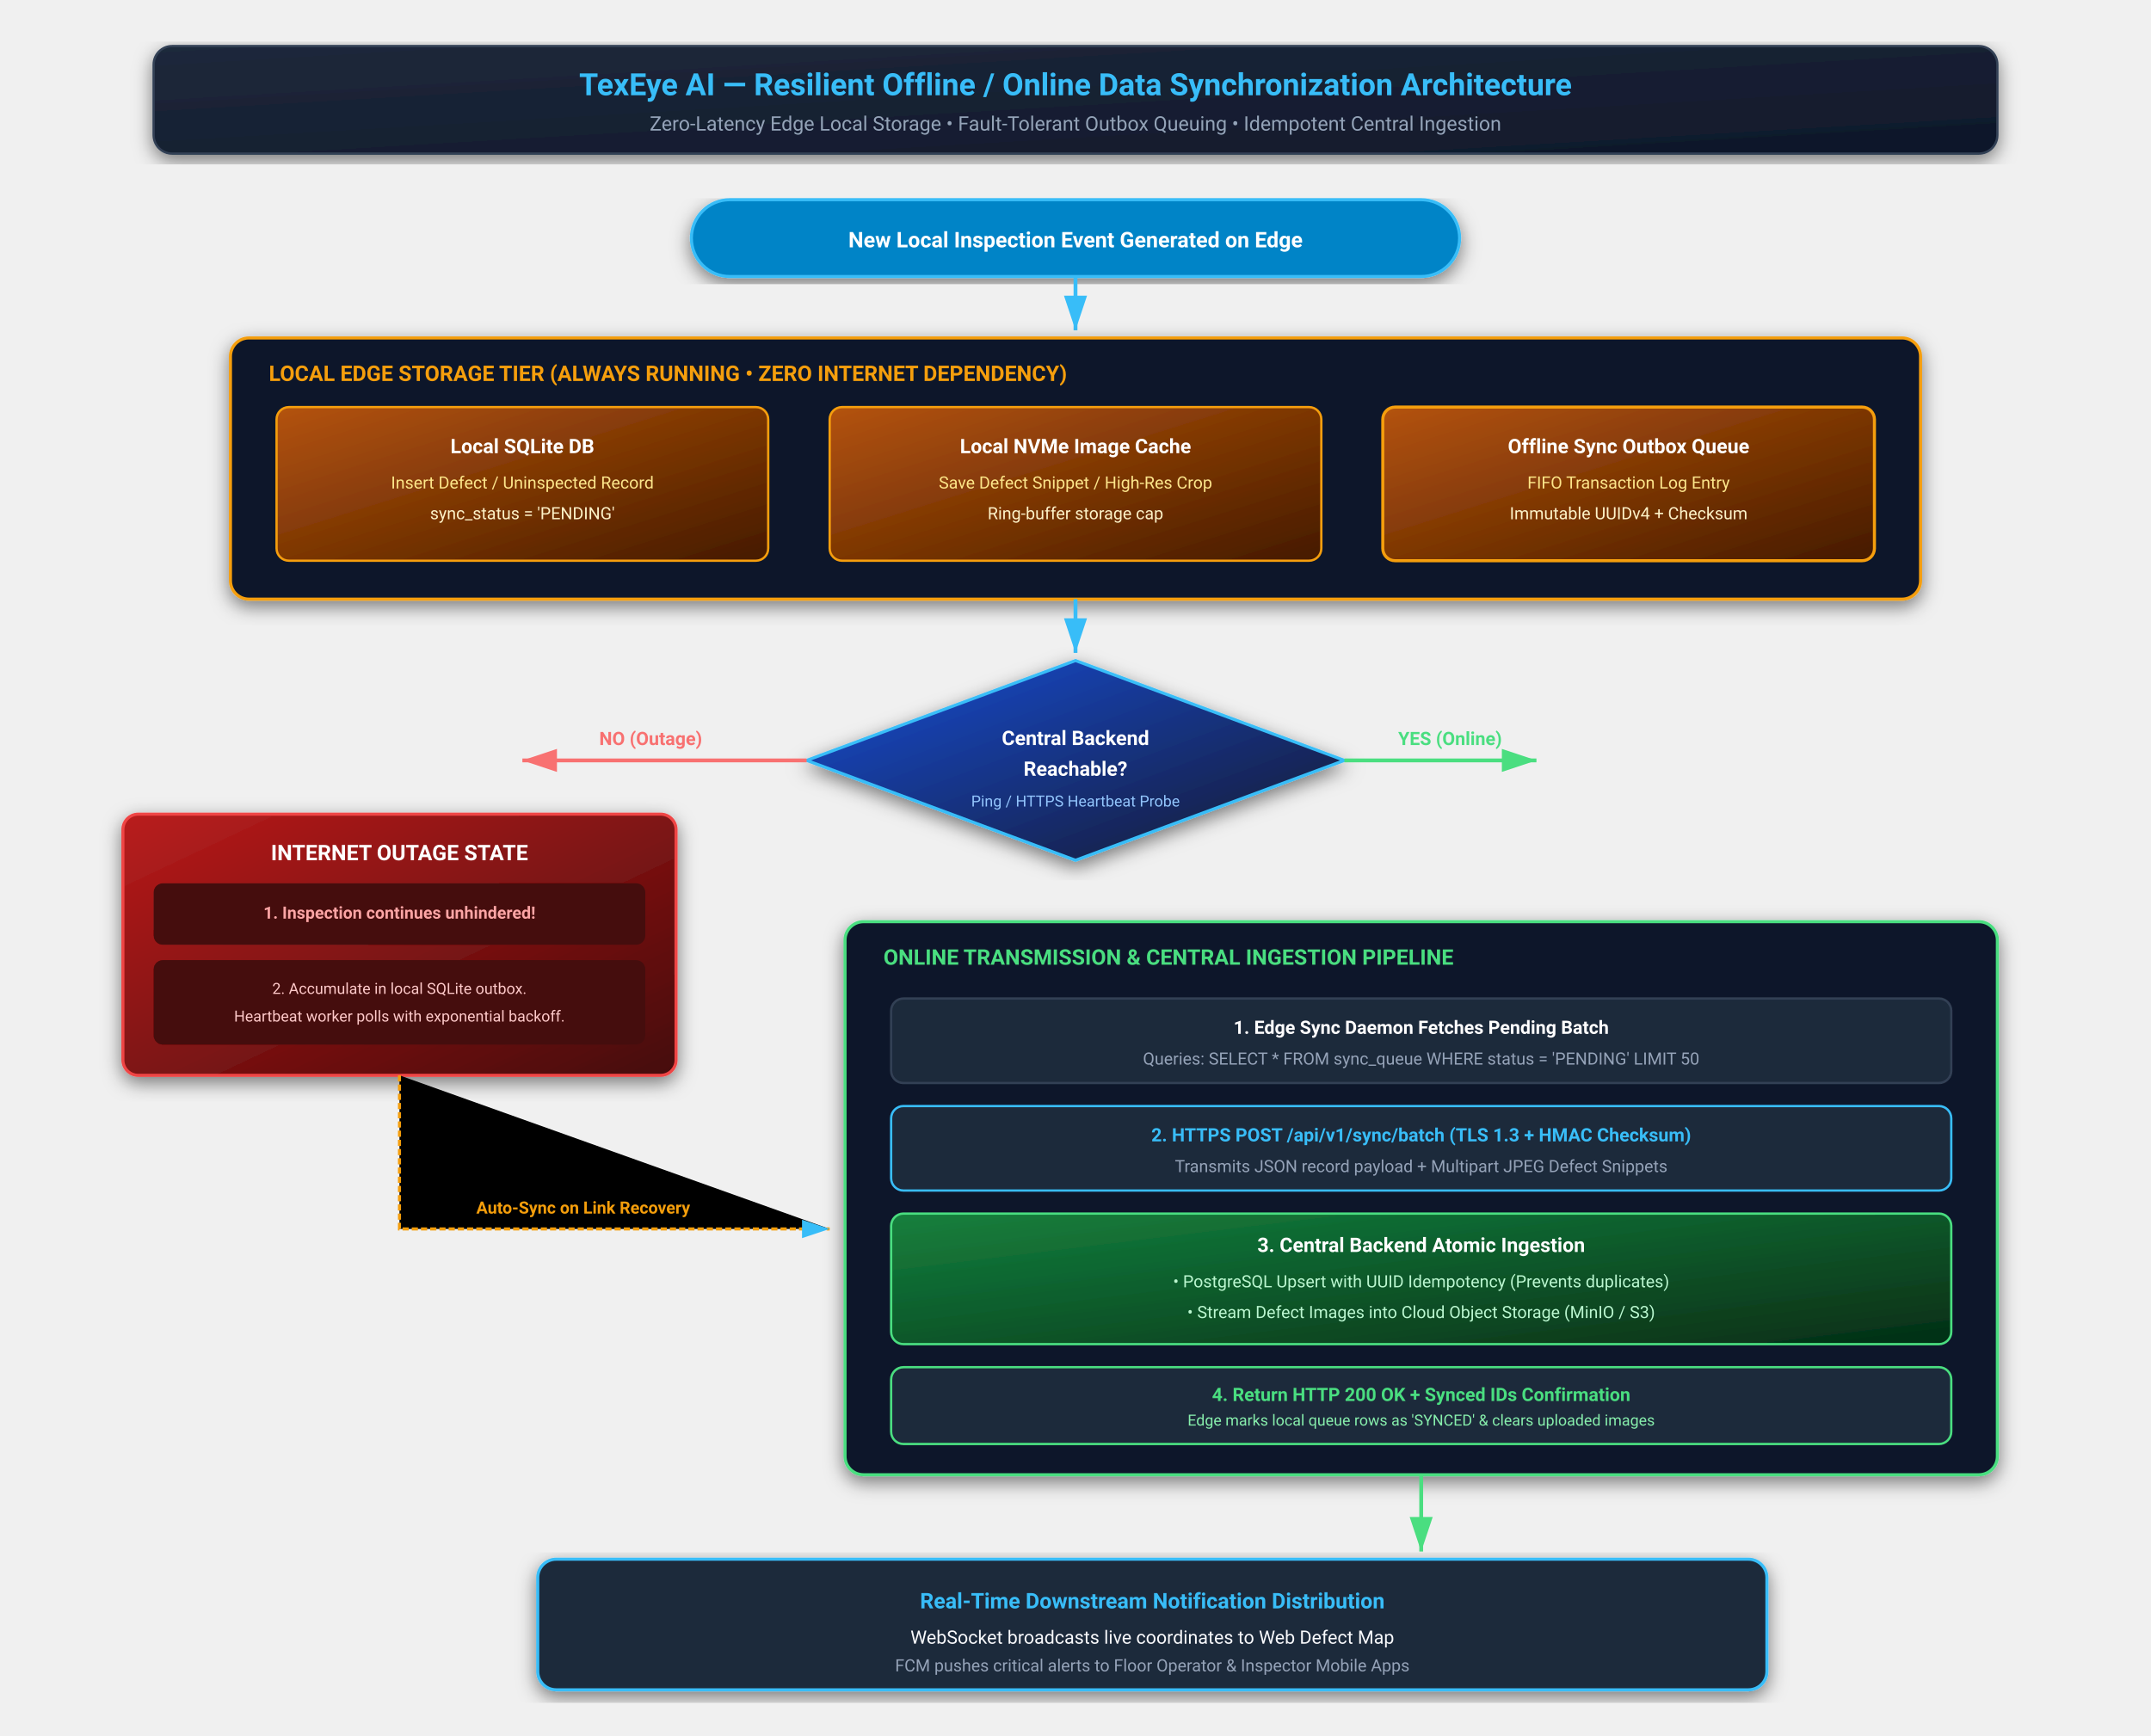
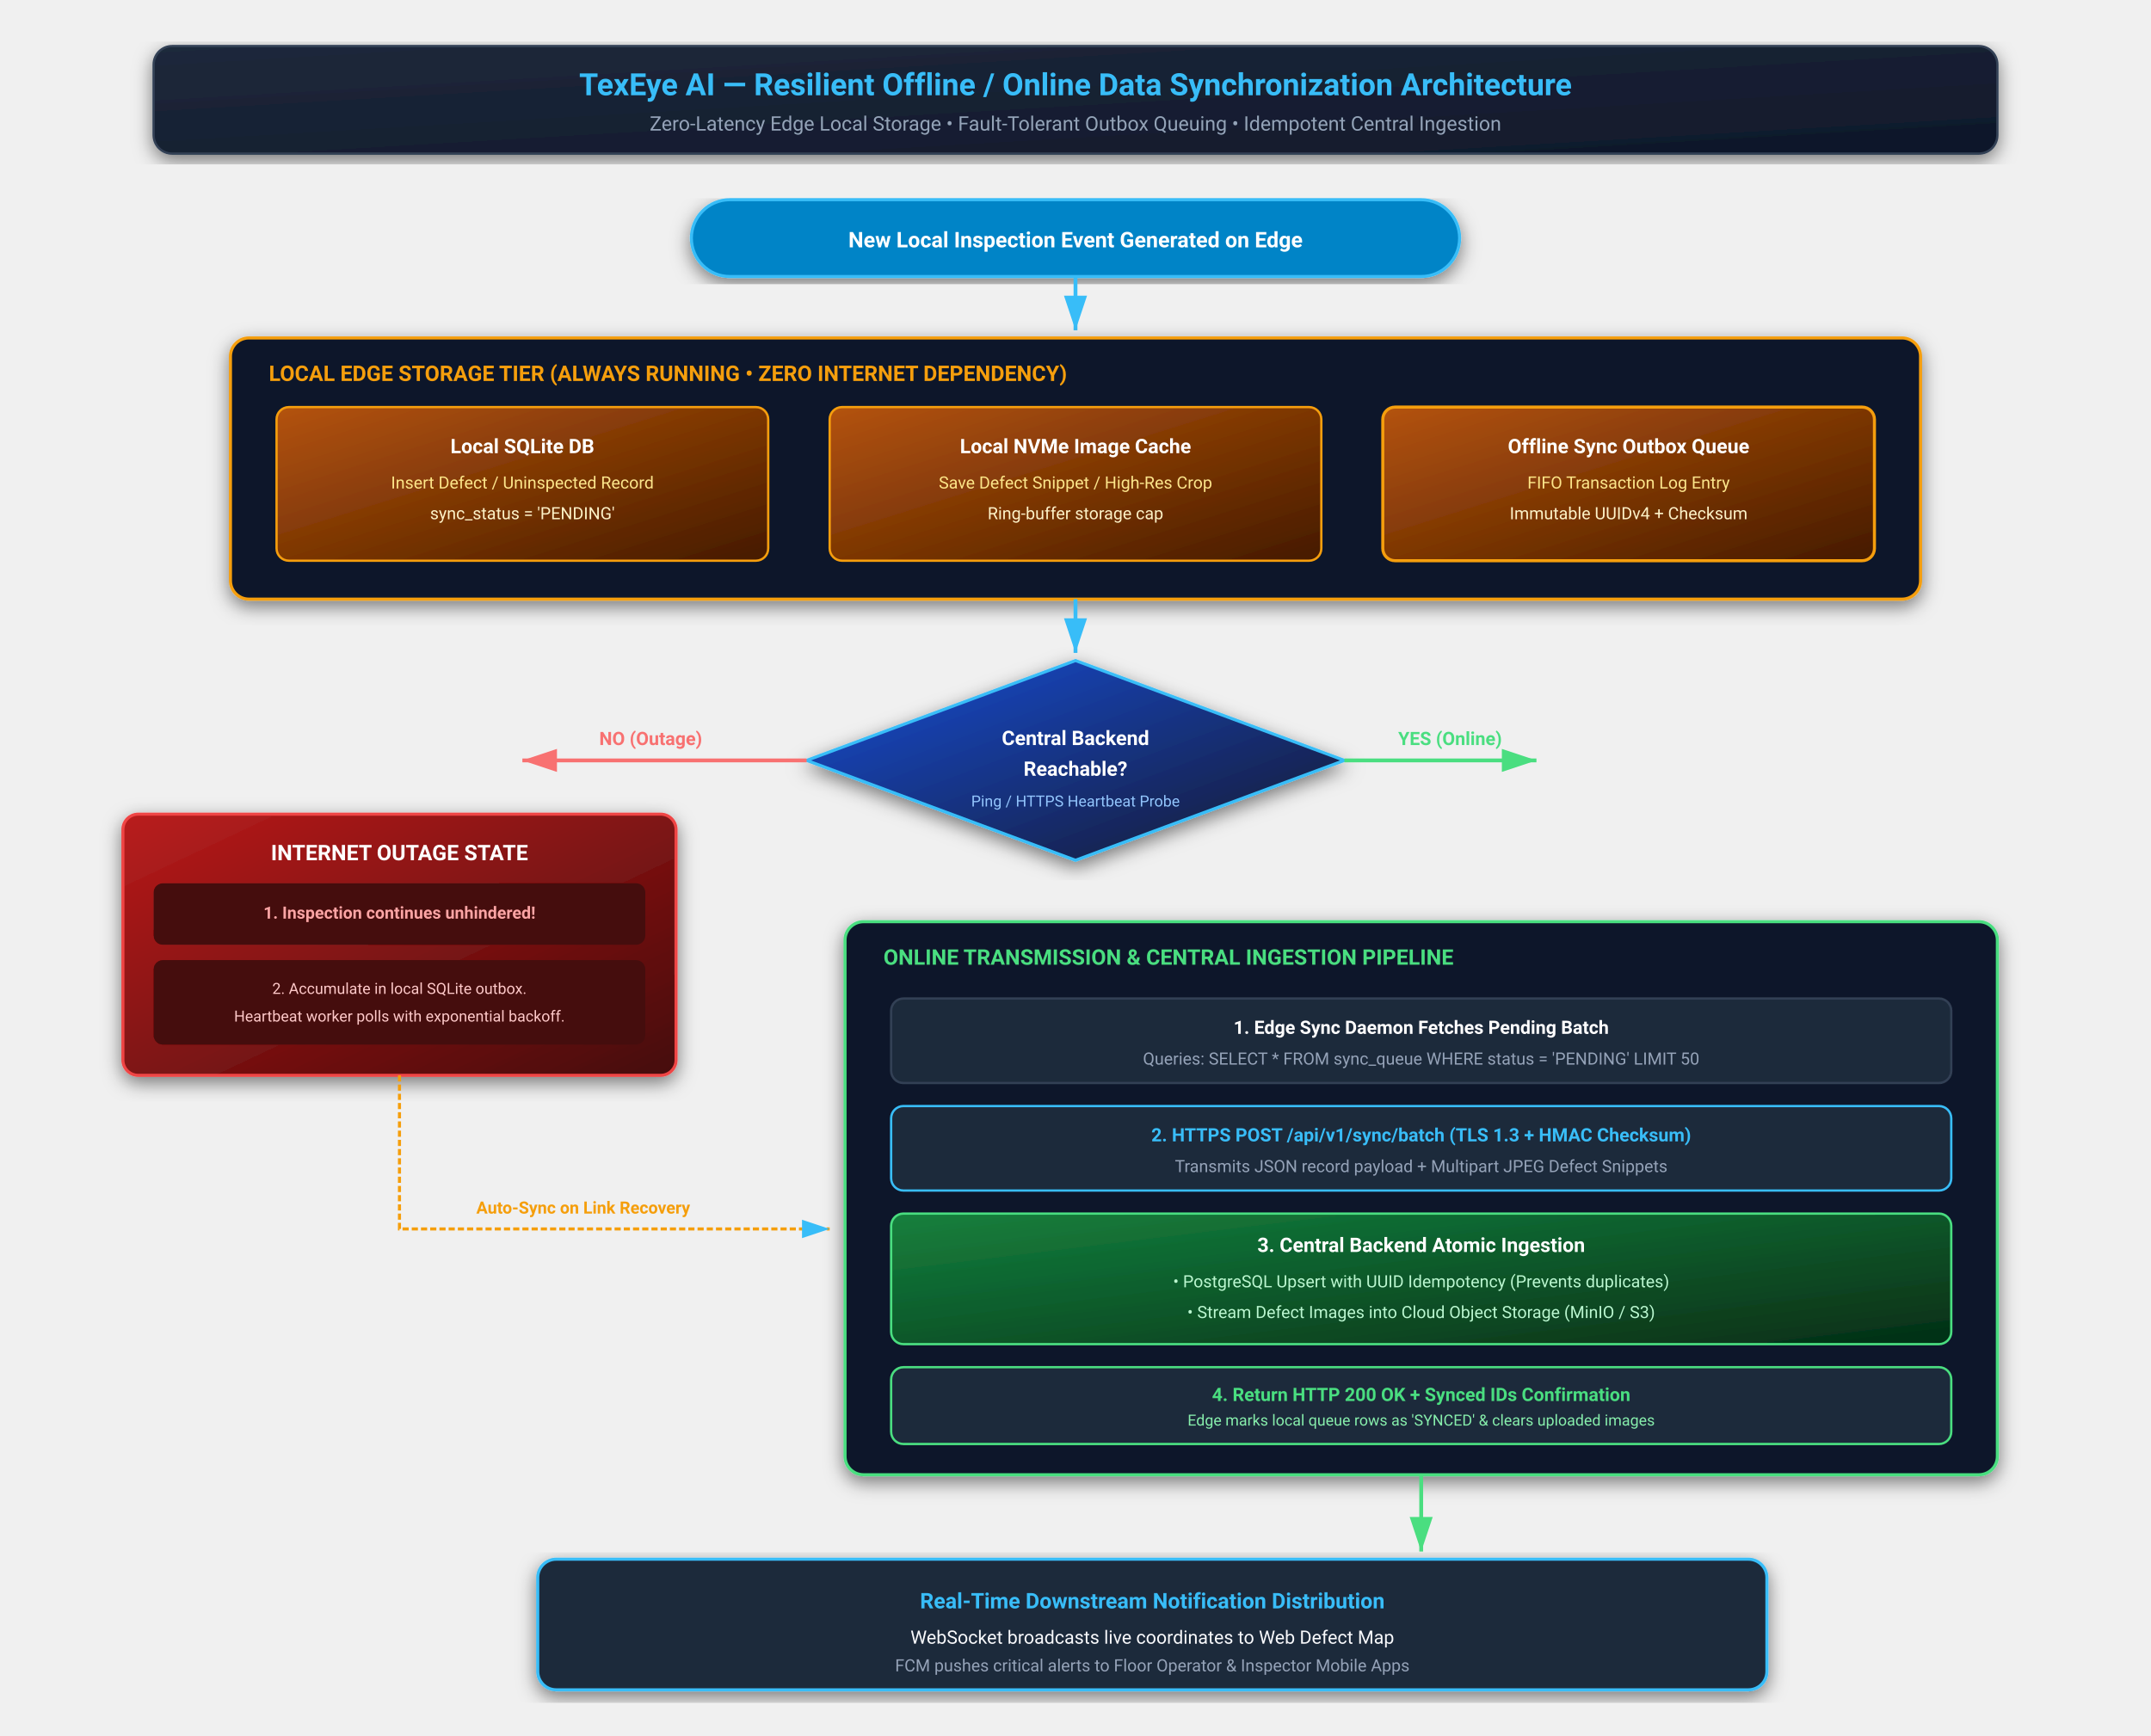
<svg xmlns="http://www.w3.org/2000/svg" viewBox="0 0 1400 1130" width="100%" height="100%" style="background-color: #0b1120; font-family: -apple-system, BlinkMacSystemFont, 'Segoe UI', Roboto, Helvetica, Arial, sans-serif;">
  <defs>
    <linearGradient id="headerGrad3" x1="0%" y1="0%" x2="100%" y2="100%">
      <stop offset="0%" stop-color="#1e293b" />
      <stop offset="100%" stop-color="#0f172a" />
    </linearGradient>
    <linearGradient id="amberGrad" x1="0%" y1="0%" x2="100%" y2="100%">
      <stop offset="0%" stop-color="#b45309" />
      <stop offset="100%" stop-color="#451a03" />
    </linearGradient>
    <linearGradient id="blueGrad3" x1="0%" y1="0%" x2="100%" y2="100%">
      <stop offset="0%" stop-color="#1d4ed8" />
      <stop offset="100%" stop-color="#0f172a" />
    </linearGradient>
    <linearGradient id="greenGrad3" x1="0%" y1="0%" x2="100%" y2="100%">
      <stop offset="0%" stop-color="#15803d" />
      <stop offset="100%" stop-color="#052e16" />
    </linearGradient>
    <linearGradient id="redGrad3" x1="0%" y1="0%" x2="100%" y2="100%">
      <stop offset="0%" stop-color="#b91c1c" />
      <stop offset="100%" stop-color="#450a0a" />
    </linearGradient>
    <filter id="shadow3" x="-10%" y="-10%" width="120%" height="120%">
      <feDropShadow dx="0" dy="4" stdDeviation="6" flood-color="#000000" flood-opacity="0.5" />
    </filter>
    <marker id="arB" markerWidth="10" markerHeight="10" refX="9" refY="3" orient="auto">
      <path d="M0,0 L0,6 L9,3 z" fill="#38bdf8" />
    </marker>
    <marker id="arG" markerWidth="10" markerHeight="10" refX="9" refY="3" orient="auto">
      <path d="M0,0 L0,6 L9,3 z" fill="#4ade80" />
    </marker>
    <marker id="arR" markerWidth="10" markerHeight="10" refX="9" refY="3" orient="auto">
      <path d="M0,0 L0,6 L9,3 z" fill="#f87171" />
    </marker>
  </defs>
  <g transform="translate(100, 30)" filter="url(#shadow3)">
    <rect width="1200" height="70" rx="12" fill="url(#headerGrad3)" stroke="#334155" stroke-width="1.5" />
    <text x="600" y="32" fill="#38bdf8" font-size="20" font-weight="bold" text-anchor="middle">TexEye AI — Resilient Offline / Online Data Synchronization Architecture</text>
    <text x="600" y="55" fill="#94a3b8" font-size="13" text-anchor="middle">Zero-Latency Edge Local Storage • Fault-Tolerant Outbox Queuing • Idempotent Central Ingestion</text>
  </g>
  <g transform="translate(450, 130)" filter="url(#shadow3)">
    <rect width="500" height="50" rx="25" fill="#0284c7" stroke="#38bdf8" stroke-width="2" />
    <text x="250" y="31" fill="#ffffff" font-size="14" font-weight="bold" text-anchor="middle">New Local Inspection Event Generated on Edge</text>
  </g>
-   <path d="M 700 180 L 700 215" stroke="#38bdf8" stroke-width="2.5" marker-end="url(#arB)" />
+   <path d="M 700 180 L 700 215" stroke="#38bdf8" stroke-width="2.5" marker-end="url(#arB)" fill="none" />
  <g transform="translate(150, 220)" filter="url(#shadow3)">
    <rect width="1100" height="170" rx="12" fill="#0f172a" stroke="#f59e0b" stroke-width="2" />
    <text x="25" y="28" fill="#f59e0b" font-size="14" font-weight="bold">LOCAL EDGE STORAGE TIER (ALWAYS RUNNING • ZERO INTERNET DEPENDENCY)</text>
    <rect x="30" y="45" width="320" height="100" rx="8" fill="url(#amberGrad)" stroke="#f59e0b" stroke-width="1.5" />
    <text x="190" y="75" fill="#ffffff" font-size="13" font-weight="bold" text-anchor="middle">Local SQLite DB</text>
    <text x="190" y="98" fill="#fde68a" font-size="11" text-anchor="middle">Insert Defect / Uninspected Record</text>
    <text x="190" y="118" fill="#fef3c7" font-size="11" text-anchor="middle">sync_status = 'PENDING'</text>
    <rect x="390" y="45" width="320" height="100" rx="8" fill="url(#amberGrad)" stroke="#f59e0b" stroke-width="1.5" />
    <text x="550" y="75" fill="#ffffff" font-size="13" font-weight="bold" text-anchor="middle">Local NVMe Image Cache</text>
    <text x="550" y="98" fill="#fde68a" font-size="11" text-anchor="middle">Save Defect Snippet / High-Res Crop</text>
    <text x="550" y="118" fill="#fef3c7" font-size="11" text-anchor="middle">Ring-buffer storage cap</text>
    <rect x="750" y="45" width="320" height="100" rx="8" fill="url(#amberGrad)" stroke="#f59e0b" stroke-width="2" />
    <text x="910" y="75" fill="#ffffff" font-size="13" font-weight="bold" text-anchor="middle">Offline Sync Outbox Queue</text>
    <text x="910" y="98" fill="#fde68a" font-size="11" text-anchor="middle">FIFO Transaction Log Entry</text>
    <text x="910" y="118" fill="#fef3c7" font-size="11" text-anchor="middle">Immutable UUIDv4 + Checksum</text>
  </g>
-   <path d="M 700 390 L 700 425" stroke="#38bdf8" stroke-width="2.5" marker-end="url(#arB)" />
+   <path d="M 700 390 L 700 425" stroke="#38bdf8" stroke-width="2.5" marker-end="url(#arB)" fill="none" />
  <g transform="translate(525, 430)" filter="url(#shadow3)">
    <polygon points="175,0 350,65 175,130 0,65" fill="url(#blueGrad3)" stroke="#38bdf8" stroke-width="2" />
    <text x="175" y="55" fill="#ffffff" font-size="13" font-weight="bold" text-anchor="middle">Central Backend</text>
    <text x="175" y="75" fill="#ffffff" font-size="13" font-weight="bold" text-anchor="middle">Reachable?</text>
    <text x="175" y="95" fill="#93c5fd" font-size="10" text-anchor="middle">Ping / HTTPS Heartbeat Probe</text>
  </g>
-   <path d="M 525 495 L 340 495" stroke="#f87171" stroke-width="2.5" marker-end="url(#arR)" />
+   <path d="M 525 495 L 340 495" stroke="#f87171" stroke-width="2.5" marker-end="url(#arR)" fill="none" />
  <text x="390" y="485" fill="#f87171" font-size="12" font-weight="bold">NO (Outage)</text>
  <g transform="translate(80, 530)" filter="url(#shadow3)">
    <rect width="360" height="170" rx="10" fill="url(#redGrad3)" stroke="#ef4444" stroke-width="2" />
    <text x="180" y="30" fill="#ffffff" font-size="14" font-weight="bold" text-anchor="middle">INTERNET OUTAGE STATE</text>
    <rect x="20" y="45" width="320" height="40" rx="6" fill="#450a0a" />
    <text x="180" y="68" fill="#fca5a5" font-size="11" font-weight="bold" text-anchor="middle">1. Inspection continues unhindered!</text>
    <rect x="20" y="95" width="320" height="55" rx="6" fill="#450a0a" />
    <text x="180" y="117" fill="#fecaca" font-size="10" text-anchor="middle">2. Accumulate in local SQLite outbox.</text>
    <text x="180" y="135" fill="#fecaca" font-size="10" text-anchor="middle">Heartbeat worker polls with exponential backoff.</text>
  </g>
-   <path d="M 875 495 L 1000 495" stroke="#4ade80" stroke-width="2.5" marker-end="url(#arG)" />
+   <path d="M 875 495 L 1000 495" stroke="#4ade80" stroke-width="2.5" marker-end="url(#arG)" fill="none" />
  <text x="910" y="485" fill="#4ade80" font-size="12" font-weight="bold">YES (Online)</text>
  <g transform="translate(550, 600)" filter="url(#shadow3)">
    <rect width="750" height="360" rx="12" fill="#0f172a" stroke="#4ade80" stroke-width="2" />
    <text x="25" y="28" fill="#4ade80" font-size="14" font-weight="bold">ONLINE TRANSMISSION &amp; CENTRAL INGESTION PIPELINE</text>
    <rect x="30" y="50" width="690" height="55" rx="8" fill="#1e293b" stroke="#334155" stroke-width="1.5" />
    <text x="375" y="73" fill="#ffffff" font-size="12" font-weight="bold" text-anchor="middle">1. Edge Sync Daemon Fetches Pending Batch</text>
    <text x="375" y="93" fill="#94a3b8" font-size="11" text-anchor="middle">Queries: SELECT * FROM sync_queue WHERE status = 'PENDING' LIMIT 50</text>
    <rect x="30" y="120" width="690" height="55" rx="8" fill="#1e293b" stroke="#38bdf8" stroke-width="1.5" />
    <text x="375" y="143" fill="#38bdf8" font-size="12" font-weight="bold" text-anchor="middle">2. HTTPS POST /api/v1/sync/batch (TLS 1.3 + HMAC Checksum)</text>
    <text x="375" y="163" fill="#94a3b8" font-size="11" text-anchor="middle">Transmits JSON record payload + Multipart JPEG Defect Snippets</text>
    <rect x="30" y="190" width="690" height="85" rx="8" fill="url(#greenGrad3)" stroke="#4ade80" stroke-width="1.5" />
    <text x="375" y="215" fill="#ffffff" font-size="13" font-weight="bold" text-anchor="middle">3. Central Backend Atomic Ingestion</text>
    <text x="375" y="238" fill="#bbf7d0" font-size="11" text-anchor="middle">• PostgreSQL Upsert with UUID Idempotency (Prevents duplicates)</text>
    <text x="375" y="258" fill="#bbf7d0" font-size="11" text-anchor="middle">• Stream Defect Images into Cloud Object Storage (MinIO / S3)</text>
    <rect x="30" y="290" width="690" height="50" rx="8" fill="#1e293b" stroke="#4ade80" stroke-width="1.5" />
    <text x="375" y="312" fill="#4ade80" font-size="12" font-weight="bold" text-anchor="middle">4. Return HTTP 200 OK + Synced IDs Confirmation</text>
    <text x="375" y="328" fill="#86efac" font-size="10" text-anchor="middle">Edge marks local queue rows as 'SYNCED' &amp; clears uploaded images</text>
  </g>
-   <path d="M 260 700 L 260 800 L 540 800" stroke="#f59e0b" stroke-width="2" stroke-dasharray="4 2" marker-end="url(#arB)" />
+   <path d="M 260 700 L 260 800 L 540 800" stroke="#f59e0b" stroke-width="2" stroke-dasharray="4 2" marker-end="url(#arB)" fill="none" />
  <text x="310" y="790" fill="#f59e0b" font-size="11" font-weight="bold">Auto-Sync on Link Recovery</text>
-   <path d="M 925 960 L 925 1010" stroke="#4ade80" stroke-width="2.5" marker-end="url(#arG)" />
+   <path d="M 925 960 L 925 1010" stroke="#4ade80" stroke-width="2.5" marker-end="url(#arG)" fill="none" />
  <g transform="translate(350, 1015)" filter="url(#shadow3)">
    <rect width="800" height="85" rx="12" fill="#1e293b" stroke="#38bdf8" stroke-width="2" />
    <text x="400" y="32" fill="#38bdf8" font-size="14" font-weight="bold" text-anchor="middle">Real-Time Downstream Notification Distribution</text>
    <text x="400" y="55" fill="#f8fafc" font-size="12" text-anchor="middle">WebSocket broadcasts live coordinates to Web Defect Map</text>
    <text x="400" y="73" fill="#94a3b8" font-size="11" text-anchor="middle">FCM pushes critical alerts to Floor Operator &amp; Inspector Mobile Apps</text>
  </g>
</svg>
